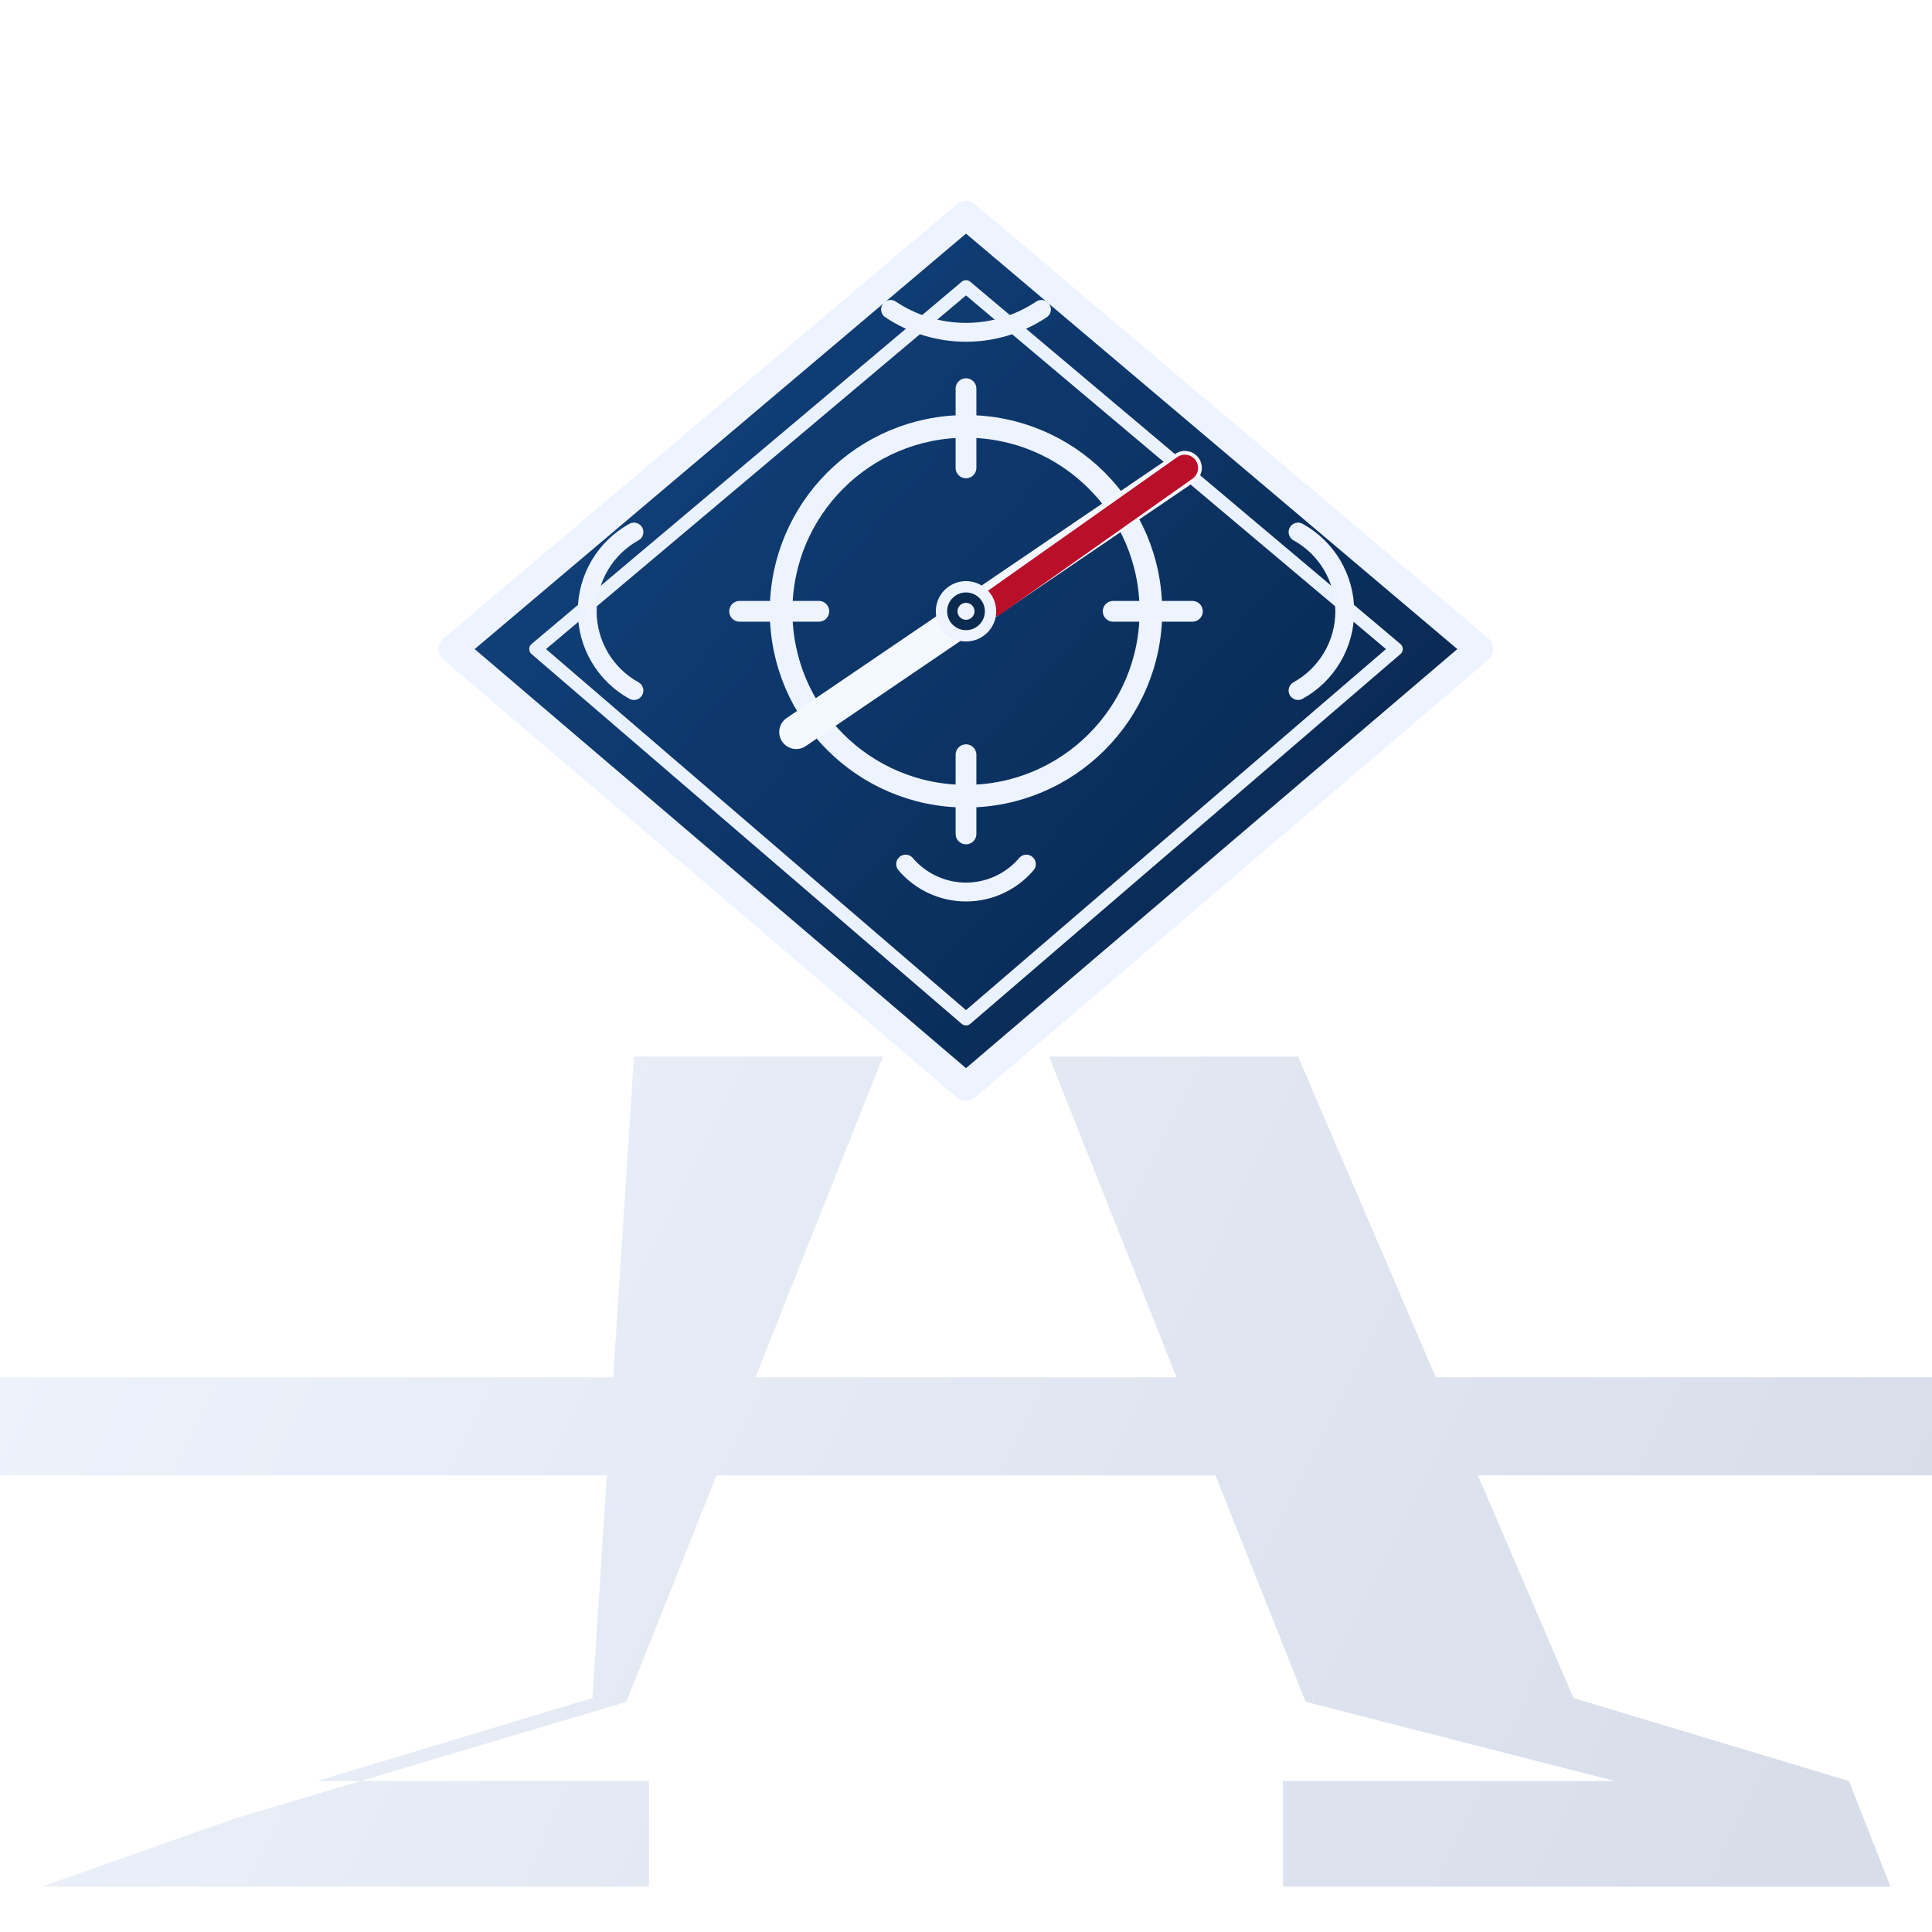
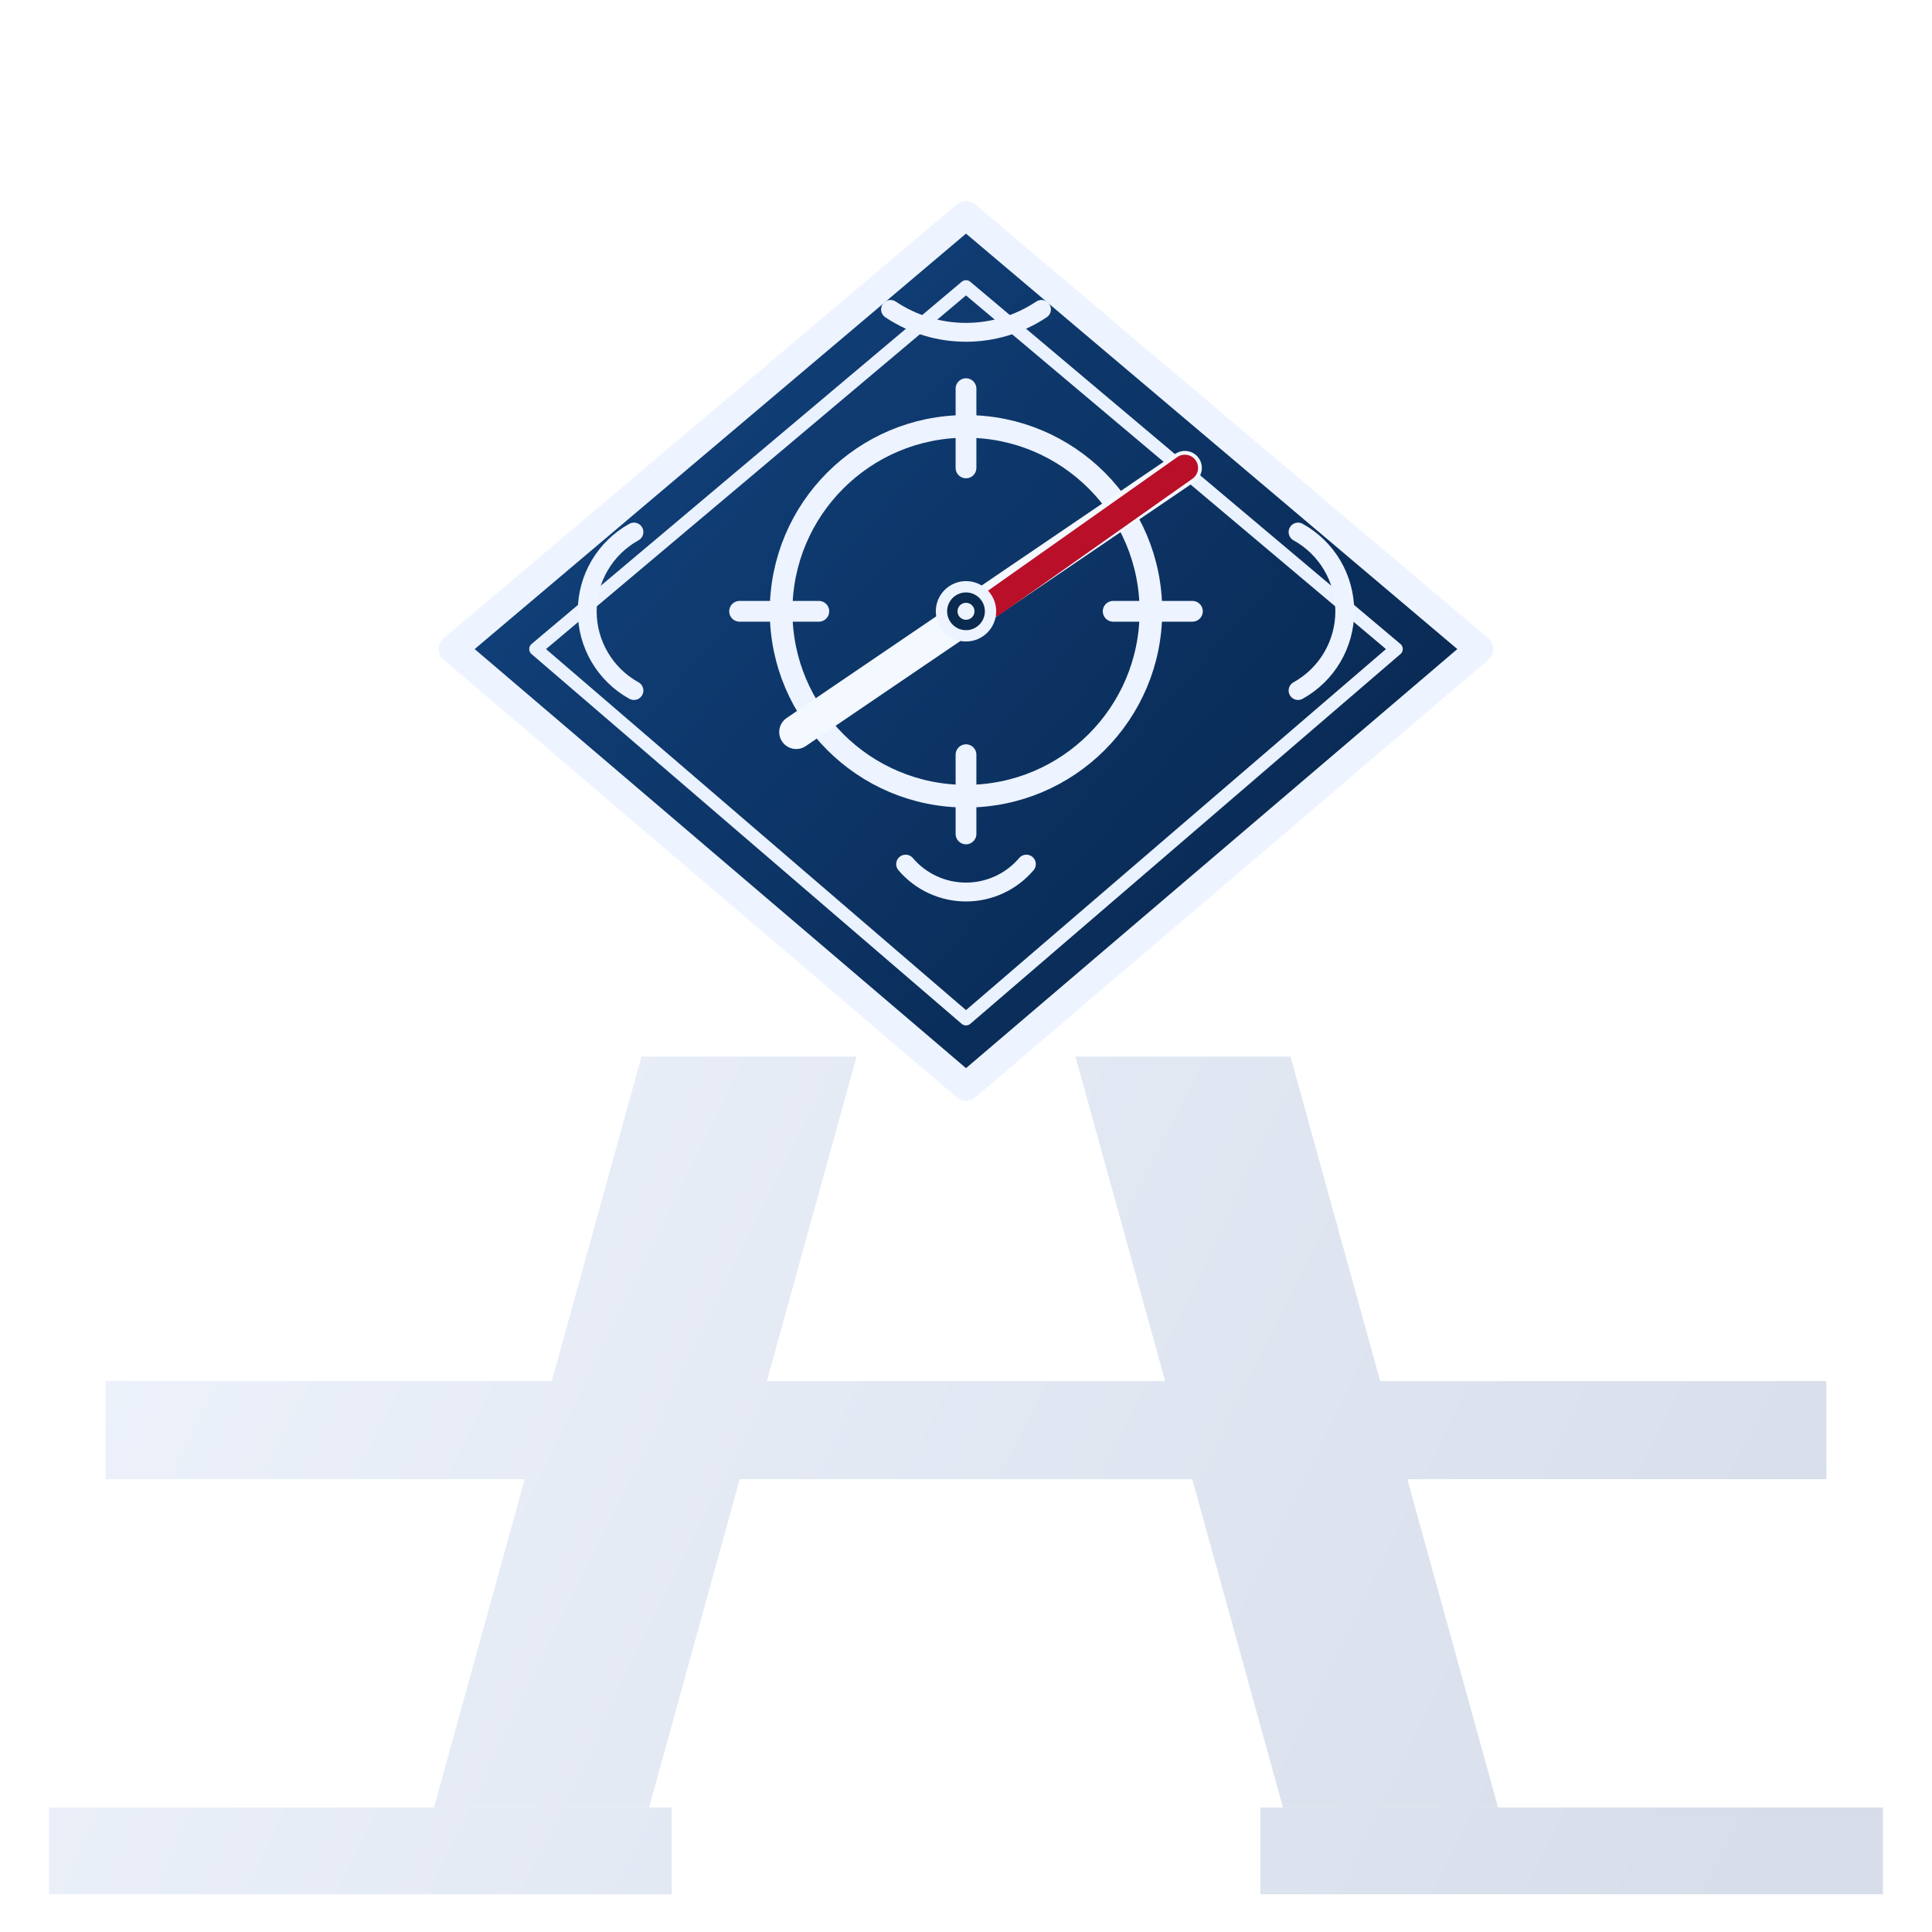
<svg xmlns="http://www.w3.org/2000/svg" width="1024" height="1024" viewBox="0 0 1024 1024" role="img" aria-labelledby="title desc">
  <defs>
    <linearGradient id="metal" x1="80" y1="560" x2="940" y2="980" gradientUnits="userSpaceOnUse">
      <stop offset="0" stop-color="#edf2fb" />
      <stop offset="1" stop-color="#d7deea" />
    </linearGradient>
    <linearGradient id="fieldBlue" x1="266" y1="120" x2="764" y2="560" gradientUnits="userSpaceOnUse">
      <stop offset="0" stop-color="#124582" />
      <stop offset="1" stop-color="#07244a" />
    </linearGradient>
  </defs>
  <g>
-     <path d="M336 560 L468 560 L332 902 L124 964 L22 1000 L344 1000 L344 944 L168 944 L314 900 Z" fill="url(#metal)" />
-     <path d="M556 560 L688 560 L834 900 L980 944 L1002 1000 L680 1000 L680 944 L856 944 L692 902 Z" fill="url(#metal)" />
-     <rect x="0" y="730" width="1024" height="52" fill="url(#metal)" />
+     <path d="M340 560 L454 560 L344 958 L230 958 Z" fill="url(#metal)" />
+     <path d="M570 560 L684 560 L794 958 L680 958 Z" fill="url(#metal)" />
+     <rect x="56" y="732" width="912" height="52" fill="url(#metal)" />
+     <path d="M26 958 L356 958 L356 1004 L26 1004 Z" fill="url(#metal)" />
+     <path d="M668 958 L998 958 L998 1004 L668 1004 Z" fill="url(#metal)" />
  </g>
  <g>
    <path d="M512 114 L784 344 L512 576 L240 344 Z" fill="url(#fieldBlue)" stroke="#eef4ff" stroke-width="15" stroke-linejoin="round" />
    <path d="M512 152 L740 344 L512 540 L284 344 Z" fill="none" stroke="#ebf2ff" stroke-width="7" stroke-linejoin="round" />
    <path d="M472 164 A72 72 0 0 0 552 164" fill="none" stroke="#edf3ff" stroke-width="10" stroke-linecap="round" />
    <path d="M336 282 A48 48 0 0 0 336 366" fill="none" stroke="#edf3ff" stroke-width="10" stroke-linecap="round" />
    <path d="M688 282 A48 48 0 0 1 688 366" fill="none" stroke="#edf3ff" stroke-width="10" stroke-linecap="round" />
    <path d="M480 458 A42 42 0 0 0 544 458" fill="none" stroke="#edf3ff" stroke-width="10" stroke-linecap="round" />
    <circle cx="512" cy="324" r="98" fill="none" stroke="#edf3ff" stroke-width="12" />
    <line x1="512" y1="206" x2="512" y2="248" stroke="#edf3ff" stroke-width="11" stroke-linecap="round" />
    <line x1="512" y1="400" x2="512" y2="442" stroke="#edf3ff" stroke-width="11" stroke-linecap="round" />
    <line x1="392" y1="324" x2="434" y2="324" stroke="#edf3ff" stroke-width="11" stroke-linecap="round" />
    <line x1="590" y1="324" x2="632" y2="324" stroke="#edf3ff" stroke-width="11" stroke-linecap="round" />
    <line x1="422" y1="388" x2="628" y2="248" stroke="#f4f8ff" stroke-width="18" stroke-linecap="round" />
    <line x1="526" y1="320" x2="628" y2="248" stroke="#b90f29" stroke-width="14" stroke-linecap="round" />
    <circle cx="512" cy="324" r="13" fill="#0a2a4f" stroke="#edf3ff" stroke-width="6" />
    <circle cx="512" cy="324" r="4.5" fill="#edf3ff" />
  </g>
</svg>
